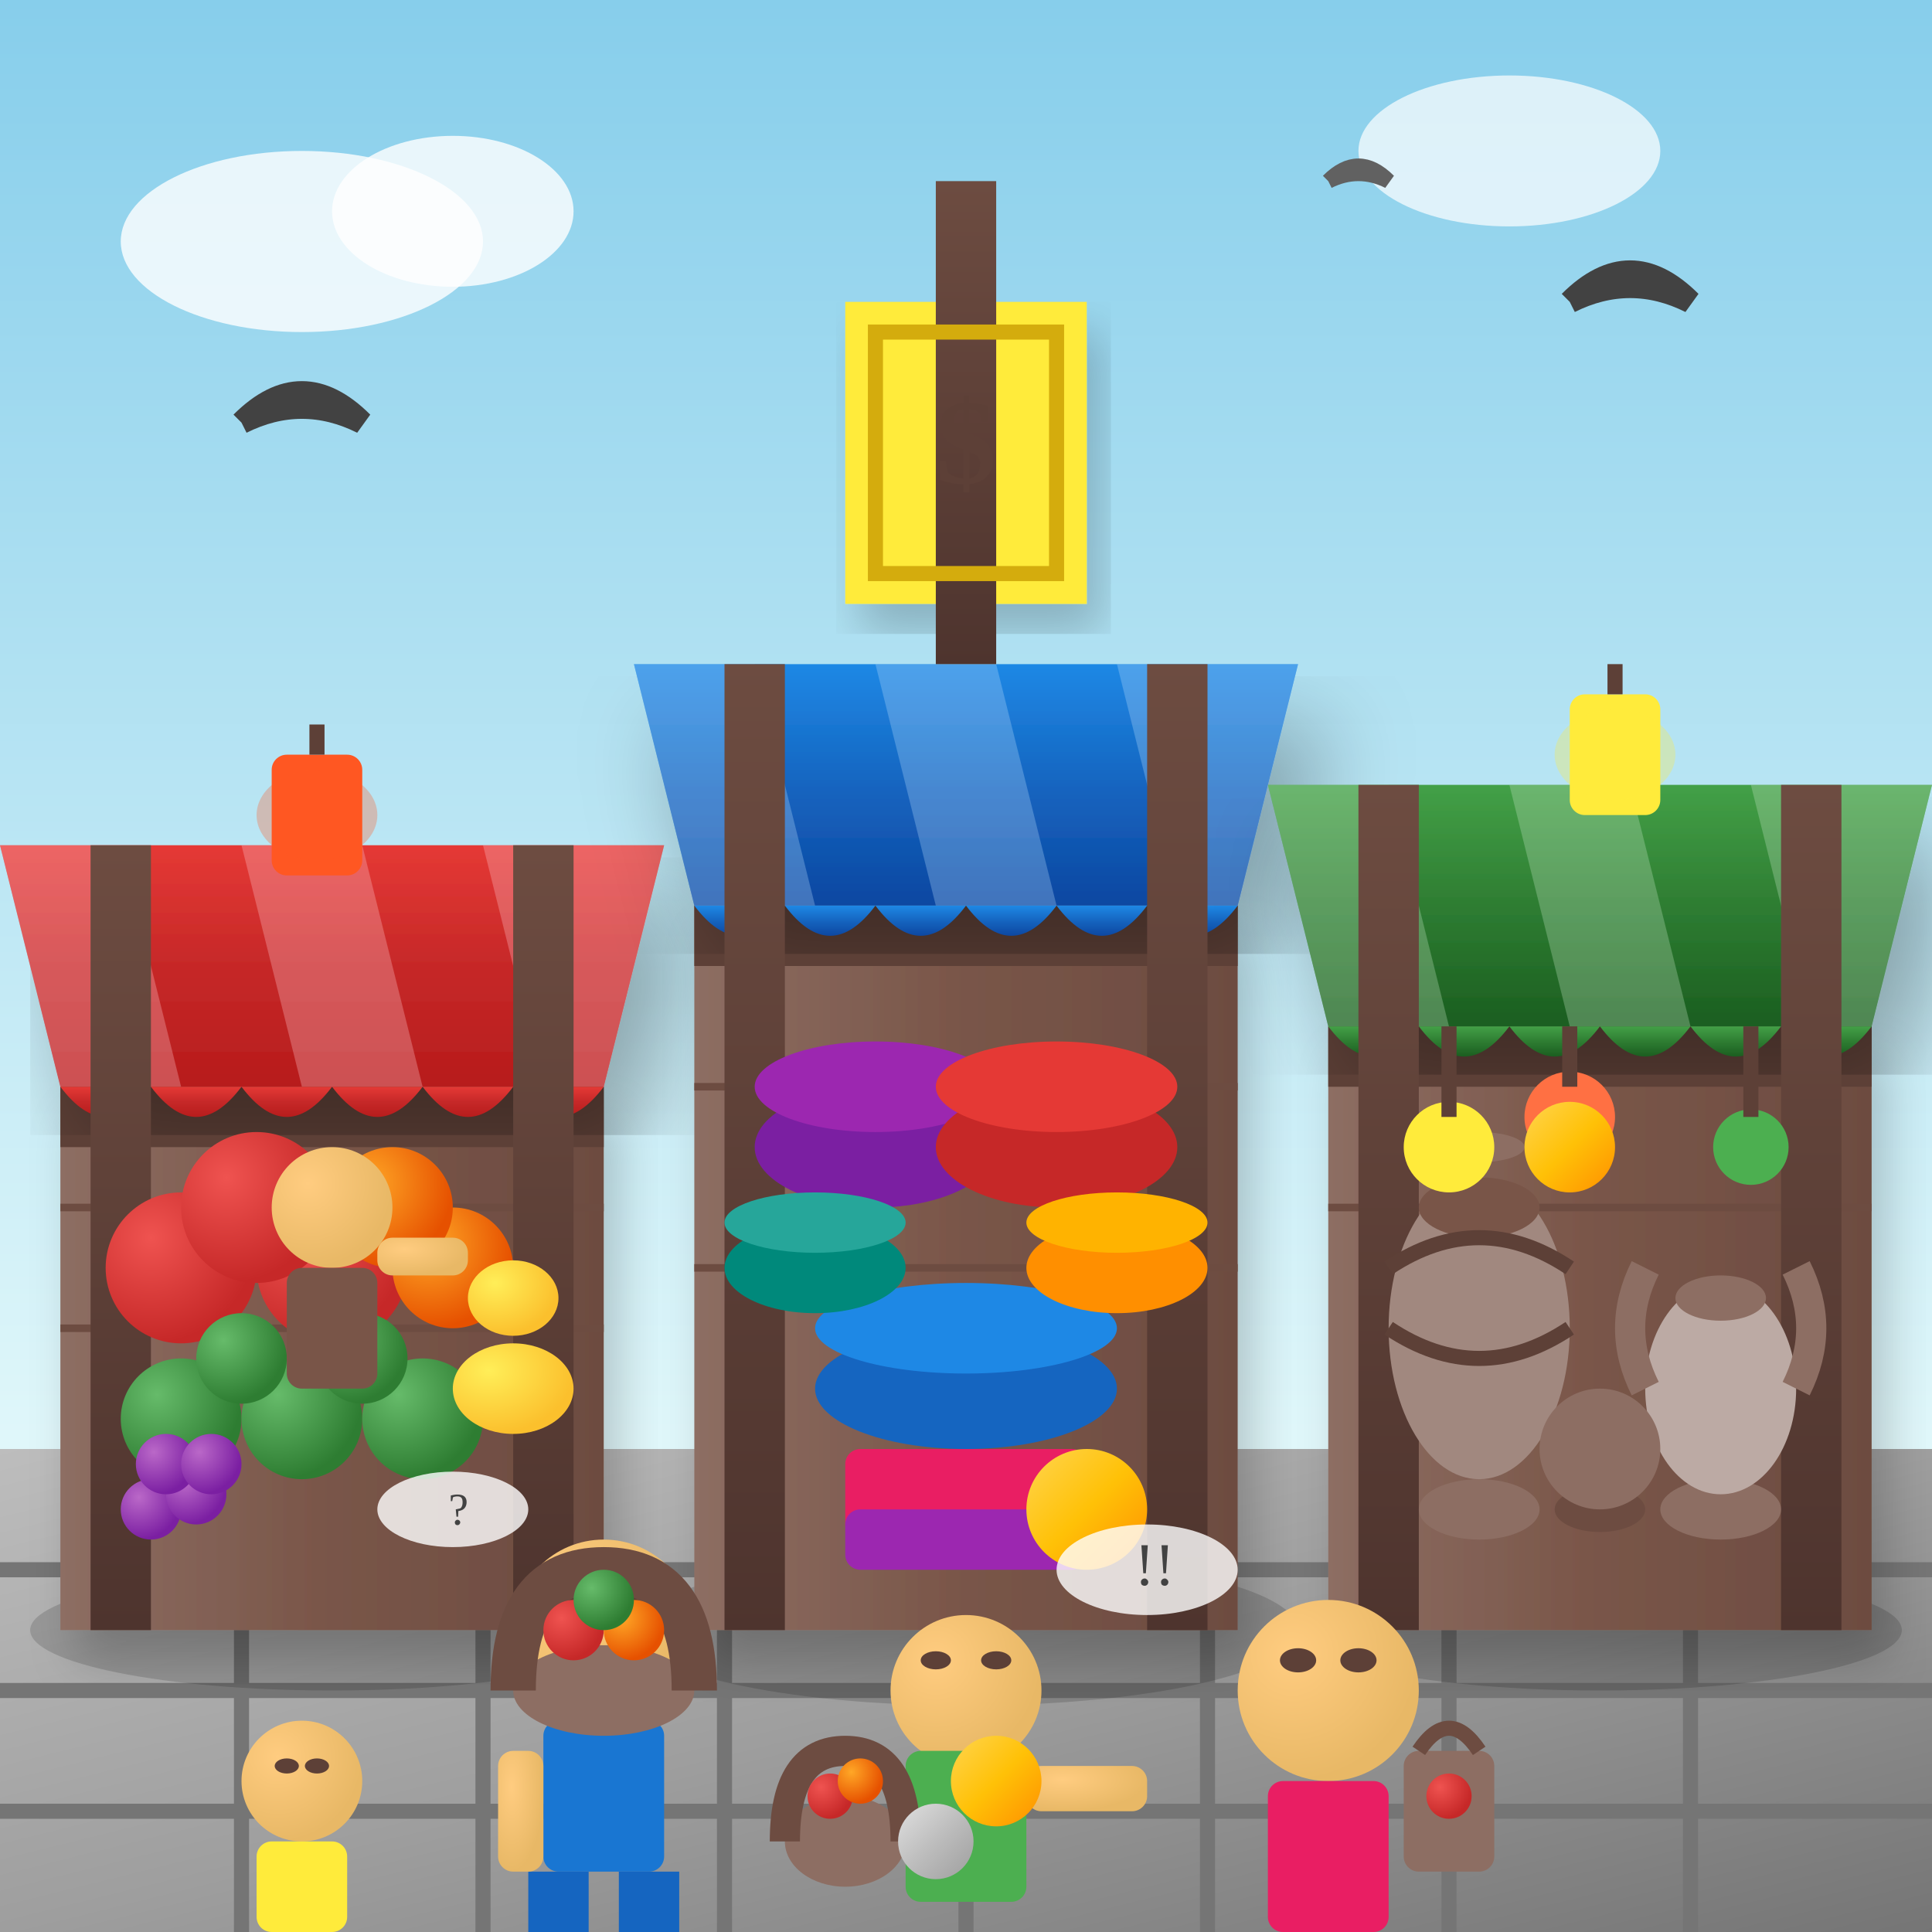
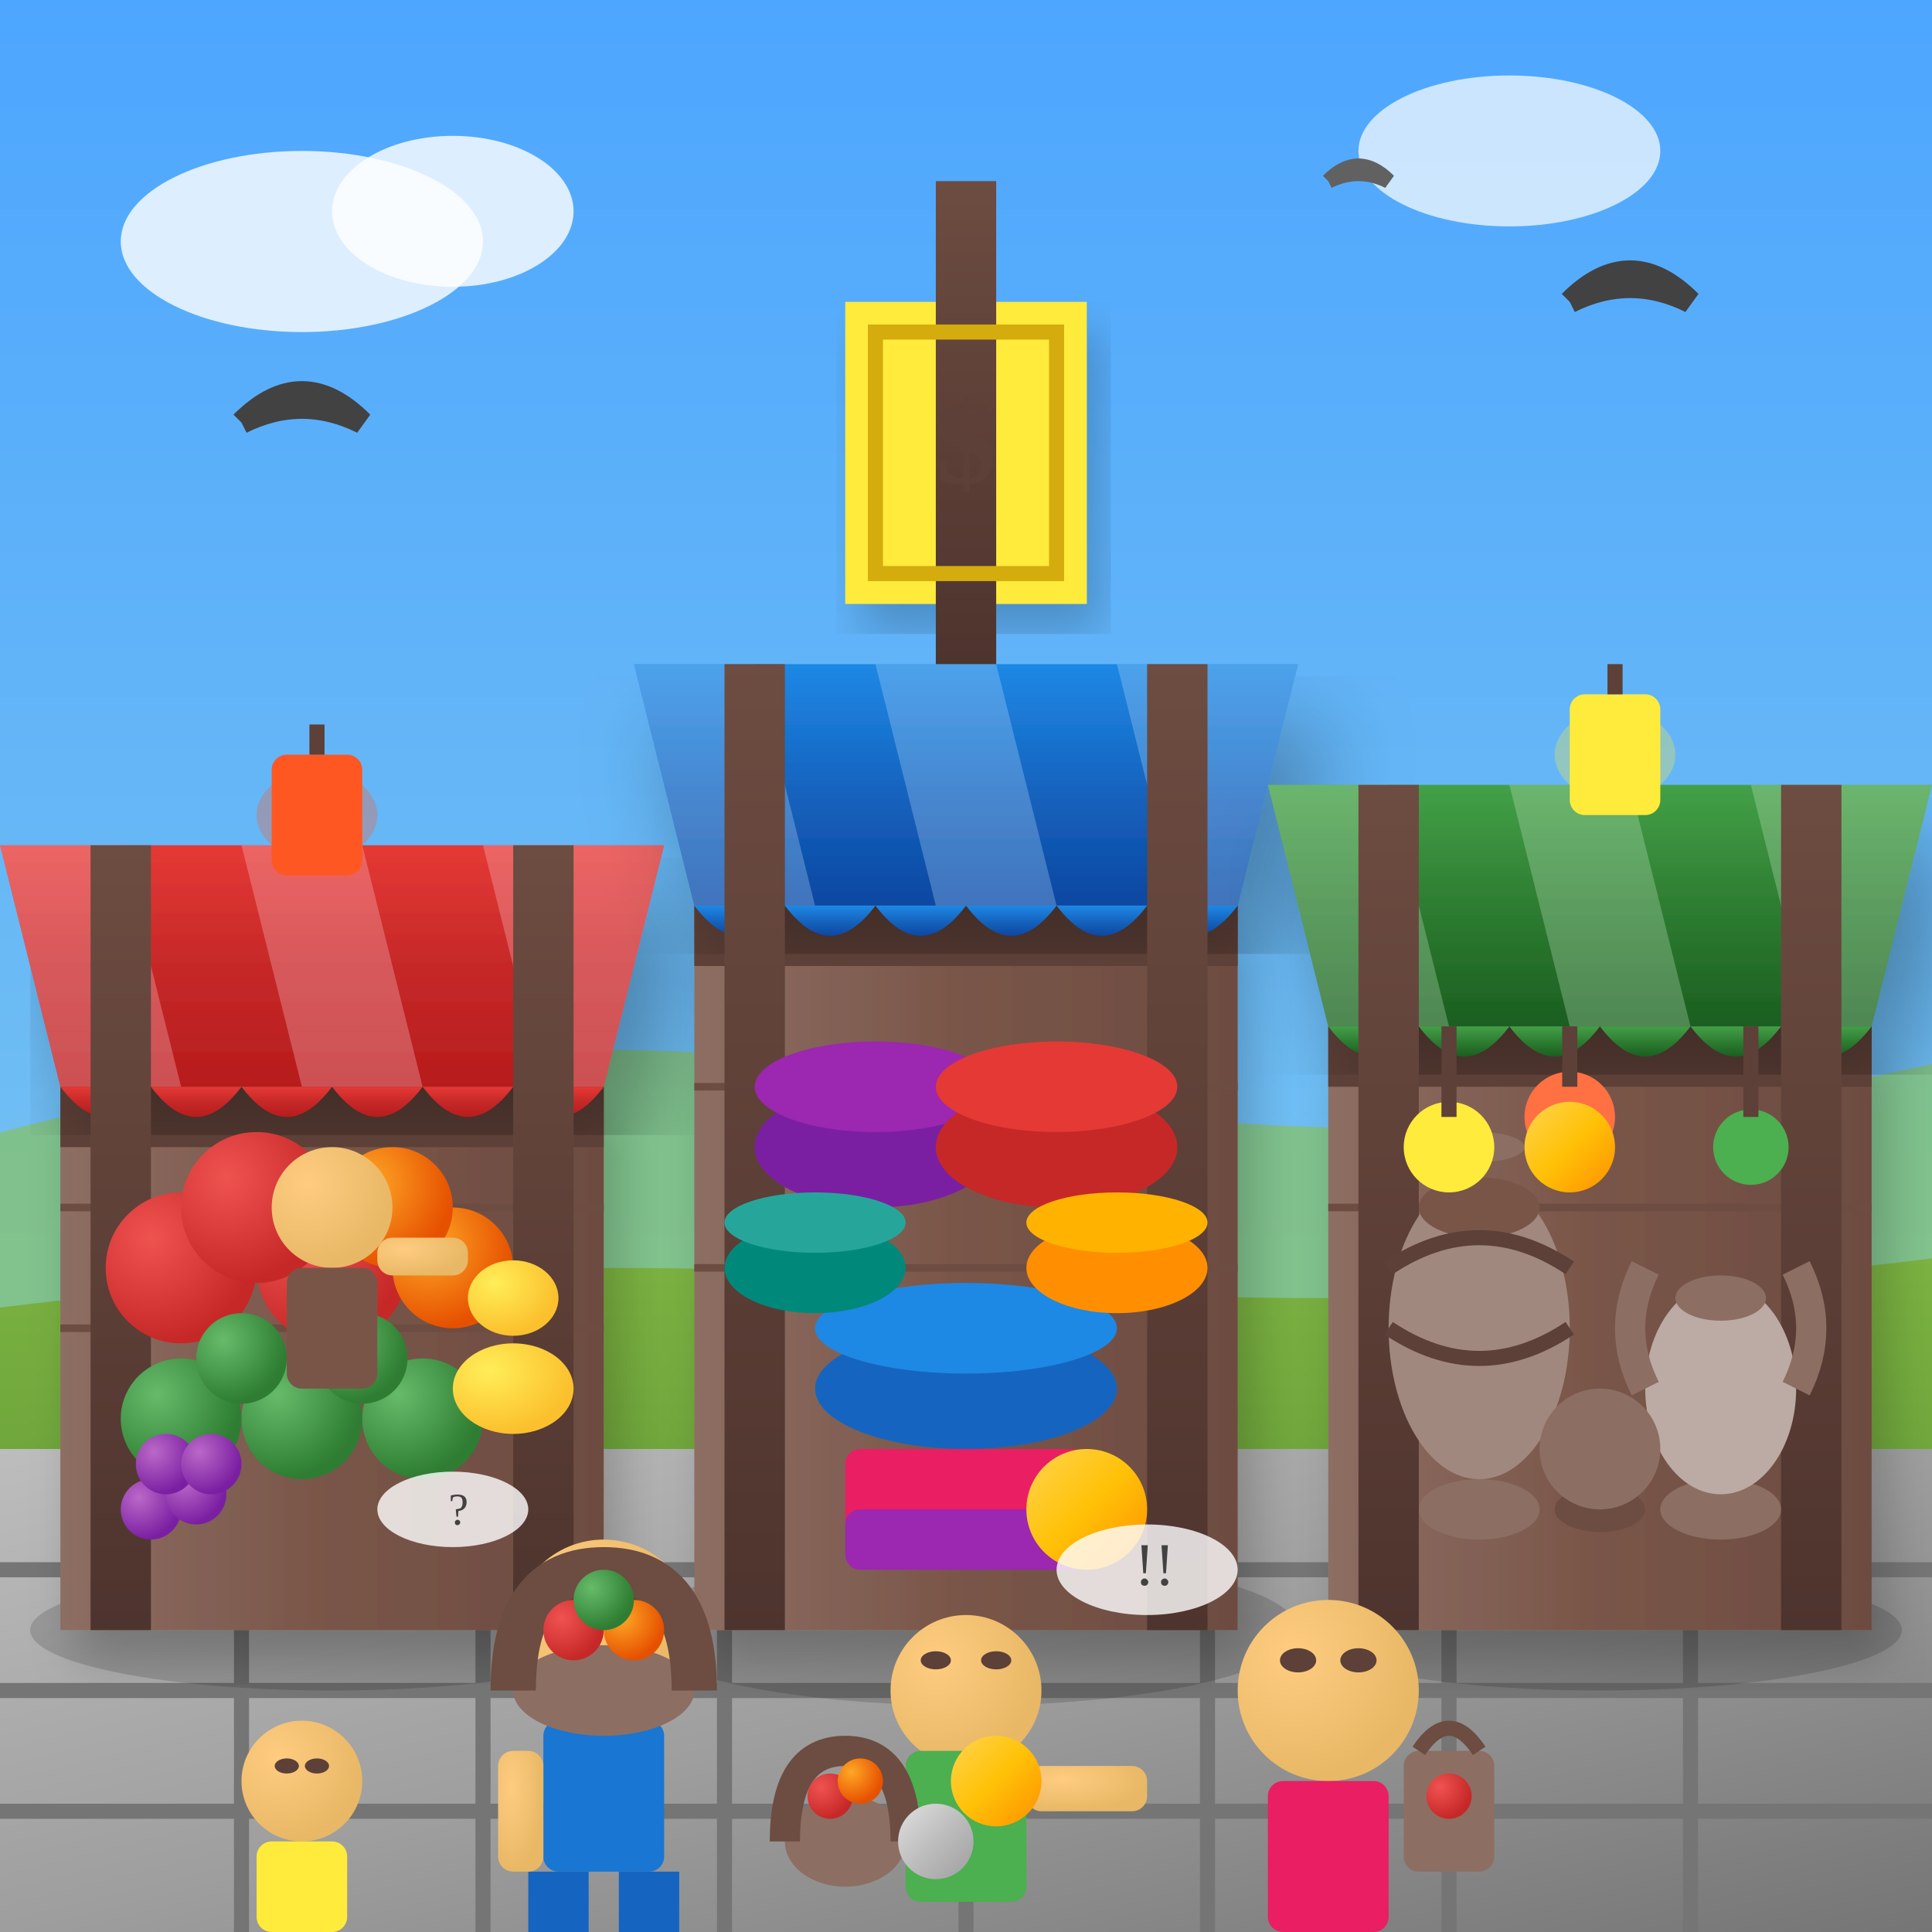
<svg xmlns="http://www.w3.org/2000/svg" viewBox="0 0 128 128" width="128" height="128">
  <defs>
    <linearGradient id="stoneGround" x1="0%" y1="0%" x2="100%" y2="100%">
      <stop offset="0%" style="stop-color:#BDBDBD" />
      <stop offset="50%" style="stop-color:#9E9E9E" />
      <stop offset="100%" style="stop-color:#757575" />
    </linearGradient>
    <linearGradient id="skyGradient" x1="0%" y1="0%" x2="0%" y2="100%">
      <stop offset="0%" style="stop-color:#87CEEB" />
      <stop offset="100%" style="stop-color:#E0F7FA" />
    </linearGradient>
    <linearGradient id="redAwning" x1="0%" y1="0%" x2="0%" y2="100%">
      <stop offset="0%" style="stop-color:#E53935" />
      <stop offset="50%" style="stop-color:#C62828" />
      <stop offset="100%" style="stop-color:#B71C1C" />
    </linearGradient>
    <linearGradient id="blueAwning" x1="0%" y1="0%" x2="0%" y2="100%">
      <stop offset="0%" style="stop-color:#1E88E5" />
      <stop offset="50%" style="stop-color:#1565C0" />
      <stop offset="100%" style="stop-color:#0D47A1" />
    </linearGradient>
    <linearGradient id="greenAwning" x1="0%" y1="0%" x2="0%" y2="100%">
      <stop offset="0%" style="stop-color:#43A047" />
      <stop offset="50%" style="stop-color:#2E7D32" />
      <stop offset="100%" style="stop-color:#1B5E20" />
    </linearGradient>
    <linearGradient id="woodStall" x1="0%" y1="0%" x2="100%" y2="0%">
      <stop offset="0%" style="stop-color:#8D6E63" />
      <stop offset="50%" style="stop-color:#795548" />
      <stop offset="100%" style="stop-color:#6D4C41" />
    </linearGradient>
    <linearGradient id="woodDark" x1="0%" y1="0%" x2="0%" y2="100%">
      <stop offset="0%" style="stop-color:#6D4C41" />
      <stop offset="100%" style="stop-color:#4E342E" />
    </linearGradient>
    <linearGradient id="goldCoin" x1="0%" y1="0%" x2="100%" y2="100%">
      <stop offset="0%" style="stop-color:#FFD54F" />
      <stop offset="50%" style="stop-color:#FFC107" />
      <stop offset="100%" style="stop-color:#FF8F00" />
    </linearGradient>
    <linearGradient id="silverCoin" x1="0%" y1="0%" x2="100%" y2="100%">
      <stop offset="0%" style="stop-color:#E0E0E0" />
      <stop offset="50%" style="stop-color:#BDBDBD" />
      <stop offset="100%" style="stop-color:#9E9E9E" />
    </linearGradient>
    <radialGradient id="fruitRed" cx="30%" cy="30%" r="70%">
      <stop offset="0%" style="stop-color:#EF5350" />
      <stop offset="100%" style="stop-color:#C62828" />
    </radialGradient>
    <radialGradient id="fruitOrange" cx="30%" cy="30%" r="70%">
      <stop offset="0%" style="stop-color:#FFA726" />
      <stop offset="100%" style="stop-color:#E65100" />
    </radialGradient>
    <radialGradient id="fruitGreen" cx="30%" cy="30%" r="70%">
      <stop offset="0%" style="stop-color:#66BB6A" />
      <stop offset="100%" style="stop-color:#2E7D32" />
    </radialGradient>
    <radialGradient id="fruitYellow" cx="30%" cy="30%" r="70%">
      <stop offset="0%" style="stop-color:#FFEE58" />
      <stop offset="100%" style="stop-color:#FBC02D" />
    </radialGradient>
    <radialGradient id="fruitPurple" cx="30%" cy="30%" r="70%">
      <stop offset="0%" style="stop-color:#BA68C8" />
      <stop offset="100%" style="stop-color:#7B1FA2" />
    </radialGradient>
    <radialGradient id="skinTone" cx="30%" cy="30%" r="70%">
      <stop offset="0%" style="stop-color:#FFCC80" />
      <stop offset="100%" style="stop-color:#E8B866" />
    </radialGradient>
    <filter id="dropShadow" x="-20%" y="-20%" width="140%" height="140%">
      <feDropShadow dx="2" dy="4" stdDeviation="3" flood-opacity="0.3" />
    </filter>
    <filter id="softShadow" x="-10%" y="-10%" width="120%" height="120%">
      <feDropShadow dx="1" dy="2" stdDeviation="1.5" flood-opacity="0.2" />
    </filter>
+     <linearGradient id="sky" x1="0%" y1="0%" x2="0%" y2="100%">
+       <stop offset="0%" style="stop-color:#4da6ff" />
+       <stop offset="100%" style="stop-color:#87ceeb" />
+     </linearGradient>
+     <linearGradient id="grass" x1="0%" y1="0%" x2="0%" y2="100%">
+       <stop offset="0%" style="stop-color:#7cb342" />
+       <stop offset="100%" style="stop-color:#558b2f" />
+     </linearGradient>
  </defs>
-   <rect x="0" y="0" width="128" height="96" fill="url(#skyGradient)" />
+   <rect width="128" height="128" fill="url(#sky)" />
+   <path d="M-10,78 Q30,65 64,72 Q98,79 138,68 L138,88 L-10,88 Z" fill="#8bc34a" opacity="0.6" />
+   <path d="M-10,128 L-10,88 Q30,82 64,85 Q98,88 138,82 L138,128 Z" fill="url(#grass)" />
  <ellipse cx="20" cy="16" rx="12" ry="6" fill="#FFFFFF" opacity="0.8">
    <animate attributeName="cx" values="20;35;20" dur="20s" repeatCount="indefinite" />
  </ellipse>
  <ellipse cx="30" cy="14" rx="8" ry="5" fill="#FFFFFF" opacity="0.8">
    <animate attributeName="cx" values="30;45;30" dur="20s" repeatCount="indefinite" />
  </ellipse>
  <ellipse cx="100" cy="10" rx="10" ry="5" fill="#FFFFFF" opacity="0.7">
    <animate attributeName="cx" values="100;85;100" dur="25s" repeatCount="indefinite" />
  </ellipse>
  <rect x="0" y="96" width="128" height="32" fill="url(#stoneGround)" />
  <line x1="0" y1="104" x2="128" y2="104" stroke="#757575" stroke-width="1" />
  <line x1="0" y1="112" x2="128" y2="112" stroke="#757575" stroke-width="1" />
  <line x1="0" y1="120" x2="128" y2="120" stroke="#757575" stroke-width="1" />
  <line x1="16" y1="96" x2="16" y2="128" stroke="#757575" stroke-width="1" />
  <line x1="32" y1="96" x2="32" y2="128" stroke="#757575" stroke-width="1" />
  <line x1="48" y1="96" x2="48" y2="128" stroke="#757575" stroke-width="1" />
  <line x1="64" y1="96" x2="64" y2="128" stroke="#757575" stroke-width="1" />
  <line x1="80" y1="96" x2="80" y2="128" stroke="#757575" stroke-width="1" />
  <line x1="96" y1="96" x2="96" y2="128" stroke="#757575" stroke-width="1" />
  <line x1="112" y1="96" x2="112" y2="128" stroke="#757575" stroke-width="1" />
  <ellipse cx="22" cy="108" rx="20" ry="4" fill="#000000" opacity="0.15" />
  <ellipse cx="64" cy="108" rx="22" ry="5" fill="#000000" opacity="0.15" />
  <ellipse cx="106" cy="108" rx="20" ry="4" fill="#000000" opacity="0.15" />
  <rect x="4" y="72" width="36" height="36" fill="url(#woodStall)" filter="url(#softShadow)" />
  <rect x="4" y="72" width="36" height="4" fill="#5D4037" />
  <line x1="4" y1="80" x2="40" y2="80" stroke="#6D4C41" stroke-width="0.5" />
  <line x1="4" y1="88" x2="40" y2="88" stroke="#6D4C41" stroke-width="0.5" />
  <g>
    <animateTransform attributeName="transform" type="rotate" values="-0.5 22 56;0.5 22 56;-0.5 22 56" dur="4s" repeatCount="indefinite" />
    <polygon points="0,56 44,56 40,72 4,72" fill="url(#redAwning)" filter="url(#dropShadow)" />
    <polygon points="0,56 8,56 12,72 4,72" fill="#FFCDD2" opacity="0.3" />
    <polygon points="16,56 24,56 28,72 20,72" fill="#FFCDD2" opacity="0.3" />
    <polygon points="32,56 44,56 40,72 36,72" fill="#FFCDD2" opacity="0.3" />
    <path d="M4 72 Q7 76, 10 72 Q13 76, 16 72 Q19 76, 22 72 Q25 76, 28 72 Q31 76, 34 72 Q37 76, 40 72" fill="url(#redAwning)" />
  </g>
  <rect x="6" y="56" width="4" height="52" fill="url(#woodDark)" />
  <rect x="34" y="56" width="4" height="52" fill="url(#woodDark)" />
  <circle cx="12" cy="84" r="5" fill="url(#fruitRed)">
    <animate attributeName="r" values="5;5.2;5" dur="2s" repeatCount="indefinite" />
  </circle>
  <circle cx="22" cy="84" r="5" fill="url(#fruitRed)" />
  <circle cx="17" cy="80" r="5" fill="url(#fruitRed)" />
  <circle cx="30" cy="84" r="4" fill="url(#fruitOrange)" />
  <circle cx="26" cy="80" r="4" fill="url(#fruitOrange)" />
  <circle cx="12" cy="94" r="4" fill="url(#fruitGreen)" />
  <circle cx="20" cy="94" r="4" fill="url(#fruitGreen)" />
  <circle cx="28" cy="94" r="4" fill="url(#fruitGreen)" />
  <circle cx="16" cy="90" r="3" fill="url(#fruitGreen)" />
  <circle cx="24" cy="90" r="3" fill="url(#fruitGreen)" />
  <ellipse cx="34" cy="92" rx="4" ry="3" fill="url(#fruitYellow)" />
  <ellipse cx="34" cy="86" rx="3" ry="2.5" fill="url(#fruitYellow)" />
  <g>
    <animate attributeName="opacity" values="1;0.9;1" dur="1.5s" repeatCount="indefinite" />
    <circle cx="10" cy="100" r="2" fill="url(#fruitPurple)" />
    <circle cx="13" cy="99" r="2" fill="url(#fruitPurple)" />
    <circle cx="11" cy="97" r="2" fill="url(#fruitPurple)" />
    <circle cx="14" cy="97" r="2" fill="url(#fruitPurple)" />
  </g>
  <rect x="46" y="60" width="36" height="48" fill="url(#woodStall)" filter="url(#softShadow)" />
  <rect x="46" y="60" width="36" height="4" fill="#5D4037" />
  <line x1="46" y1="72" x2="82" y2="72" stroke="#6D4C41" stroke-width="0.5" />
  <line x1="46" y1="84" x2="82" y2="84" stroke="#6D4C41" stroke-width="0.5" />
  <g>
    <animateTransform attributeName="transform" type="rotate" values="0.5 64 44;-0.5 64 44;0.5 64 44" dur="5s" repeatCount="indefinite" />
    <polygon points="42,44 86,44 82,60 46,60" fill="url(#blueAwning)" filter="url(#dropShadow)" />
    <polygon points="42,44 50,44 54,60 46,60" fill="#BBDEFB" opacity="0.3" />
    <polygon points="58,44 66,44 70,60 62,60" fill="#BBDEFB" opacity="0.3" />
    <polygon points="74,44 86,44 82,60 78,60" fill="#BBDEFB" opacity="0.3" />
    <path d="M46 60 Q49 64, 52 60 Q55 64, 58 60 Q61 64, 64 60 Q67 64, 70 60 Q73 64, 76 60 Q79 64, 82 60" fill="url(#blueAwning)" />
  </g>
  <rect x="48" y="44" width="4" height="64" fill="url(#woodDark)" />
  <rect x="76" y="44" width="4" height="64" fill="url(#woodDark)" />
  <ellipse cx="58" cy="76" rx="8" ry="4" fill="#7B1FA2">
    <animate attributeName="opacity" values="1;0.95;1" dur="3s" repeatCount="indefinite" />
  </ellipse>
  <ellipse cx="58" cy="72" rx="8" ry="3" fill="#9C27B0" />
  <ellipse cx="70" cy="76" rx="8" ry="4" fill="#C62828" />
  <ellipse cx="70" cy="72" rx="8" ry="3" fill="#E53935" />
  <ellipse cx="64" cy="92" rx="10" ry="4" fill="#1565C0" />
  <ellipse cx="64" cy="88" rx="10" ry="3" fill="#1E88E5" />
  <ellipse cx="54" cy="84" rx="6" ry="3" fill="#00897B" />
  <ellipse cx="54" cy="81" rx="6" ry="2" fill="#26A69A" />
  <ellipse cx="74" cy="84" rx="6" ry="3" fill="#FF8F00" />
  <ellipse cx="74" cy="81" rx="6" ry="2" fill="#FFB300" />
  <rect x="56" y="96" width="16" height="6" rx="1" fill="#E91E63" />
  <rect x="56" y="100" width="16" height="4" rx="1" fill="#9C27B0" />
  <rect x="88" y="68" width="36" height="40" fill="url(#woodStall)" filter="url(#softShadow)" />
  <rect x="88" y="68" width="36" height="4" fill="#5D4037" />
  <line x1="88" y1="80" x2="124" y2="80" stroke="#6D4C41" stroke-width="0.5" />
  <g>
    <animateTransform attributeName="transform" type="rotate" values="-0.3 106 52;0.3 106 52;-0.3 106 52" dur="4.5s" repeatCount="indefinite" />
    <polygon points="84,52 128,52 124,68 88,68" fill="url(#greenAwning)" filter="url(#dropShadow)" />
    <polygon points="84,52 92,52 96,68 88,68" fill="#C8E6C9" opacity="0.3" />
    <polygon points="100,52 108,52 112,68 104,68" fill="#C8E6C9" opacity="0.3" />
    <polygon points="116,52 128,52 124,68 120,68" fill="#C8E6C9" opacity="0.3" />
    <path d="M88 68 Q91 72, 94 68 Q97 72, 100 68 Q103 72, 106 68 Q109 72, 112 68 Q115 72, 118 68 Q121 72, 124 68" fill="url(#greenAwning)" />
  </g>
  <rect x="90" y="52" width="4" height="56" fill="url(#woodDark)" />
  <rect x="118" y="52" width="4" height="56" fill="url(#woodDark)" />
  <ellipse cx="98" cy="100" rx="4" ry="2" fill="#8D6E63" />
  <ellipse cx="98" cy="88" rx="6" ry="10" fill="#A1887F" />
  <ellipse cx="98" cy="80" rx="4" ry="2" fill="#795548" />
  <ellipse cx="98" cy="76" rx="3" ry="1" fill="#8D6E63" />
  <path d="M92 88 Q98 92, 104 88" fill="none" stroke="#5D4037" stroke-width="1" />
  <path d="M92 84 Q98 80, 104 84" fill="none" stroke="#5D4037" stroke-width="1" />
  <ellipse cx="114" cy="100" rx="4" ry="2" fill="#8D6E63" />
  <ellipse cx="114" cy="92" rx="5" ry="7" fill="#BCAAA4" />
  <ellipse cx="114" cy="86" rx="3" ry="1.5" fill="#8D6E63" />
  <path d="M109 92 Q107 88, 109 84" fill="none" stroke="#8D6E63" stroke-width="2" />
  <path d="M119 92 Q121 88, 119 84" fill="none" stroke="#8D6E63" stroke-width="2" />
  <ellipse cx="106" cy="100" rx="3" ry="1.5" fill="#6D4C41" />
  <ellipse cx="106" cy="96" rx="4" ry="4" fill="#8D6E63" />
  <g>
    <animateTransform attributeName="transform" type="rotate" values="-5 96 68;5 96 68;-5 96 68" dur="2s" repeatCount="indefinite" />
    <circle cx="96" cy="76" r="3" fill="#FFEB3B" />
    <line x1="96" y1="68" x2="96" y2="74" stroke="#5D4037" stroke-width="1" />
  </g>
  <g>
    <animateTransform attributeName="transform" type="rotate" values="3 104 68;-3 104 68;3 104 68" dur="2.3s" repeatCount="indefinite" />
    <circle cx="104" cy="74" r="3" fill="#FF7043" />
    <line x1="104" y1="68" x2="104" y2="72" stroke="#5D4037" stroke-width="1" />
  </g>
  <g>
    <animateTransform attributeName="transform" type="rotate" values="-4 116 68;4 116 68;-4 116 68" dur="1.8s" repeatCount="indefinite" />
    <circle cx="116" cy="76" r="2.5" fill="#4CAF50" />
    <line x1="116" y1="68" x2="116" y2="74" stroke="#5D4037" stroke-width="1" />
  </g>
  <g>
    <animateTransform attributeName="transform" type="translate" values="0,0;-20,0;0,0" dur="4s" repeatCount="indefinite" />
    <circle cx="40" cy="108" r="6" fill="url(#skinTone)" />
    <ellipse cx="38" cy="106" rx="1.2" ry="0.8" fill="#5D4037" />
    <ellipse cx="42" cy="106" rx="1.2" ry="0.8" fill="#5D4037" />
    <path d="M37 110 Q40 111, 43 110" fill="none" stroke="#795548" stroke-width="0.5" />
    <rect x="36" y="114" width="8" height="10" fill="#1976D2" rx="1" />
    <rect x="35" y="124" width="4" height="4" fill="#1565C0" />
    <rect x="41" y="124" width="4" height="4" fill="#1565C0">
      <animate attributeName="x" values="41;39;41" dur="0.5s" repeatCount="indefinite" />
    </rect>
    <rect x="33" y="116" width="3" height="8" fill="url(#skinTone)" rx="1">
      <animateTransform attributeName="transform" type="rotate" values="-15 34 116;15 34 116;-15 34 116" dur="0.5s" repeatCount="indefinite" />
    </rect>
  </g>
  <g>
    <animateTransform attributeName="transform" type="translate" values="0,0;20,0;0,0" dur="3.5s" repeatCount="indefinite" />
    <circle cx="88" cy="112" r="6" fill="url(#skinTone)" />
    <ellipse cx="86" cy="110" rx="1.2" ry="0.8" fill="#5D4037" />
    <ellipse cx="90" cy="110" rx="1.2" ry="0.8" fill="#5D4037" />
    <rect x="84" y="118" width="8" height="10" fill="#E91E63" rx="1" />
    <rect x="83" y="128" width="4" height="3" fill="#C2185B" />
    <rect x="89" y="128" width="4" height="3" fill="#C2185B" />
    <rect x="93" y="116" width="6" height="8" fill="#8D6E63" rx="1" />
    <path d="M94 116 Q96 113, 98 116" fill="none" stroke="#6D4C41" stroke-width="1" />
    <circle cx="96" cy="119" r="1.5" fill="url(#fruitRed)" />
  </g>
  <g>
    <circle cx="64" cy="112" r="5" fill="url(#skinTone)">
      <animate attributeName="cy" values="112;110;112" dur="1.5s" repeatCount="indefinite" />
    </circle>
    <ellipse cx="62" cy="110" rx="1" ry="0.6" fill="#5D4037" />
    <ellipse cx="66" cy="110" rx="1" ry="0.6" fill="#5D4037" />
    <rect x="60" y="116" width="8" height="10" fill="#4CAF50" rx="1" />
    <rect x="68" y="117" width="8" height="3" fill="url(#skinTone)" rx="1">
      <animate attributeName="width" values="8;10;8" dur="1.5s" repeatCount="indefinite" />
    </rect>
    <ellipse cx="56" cy="122" rx="4" ry="3" fill="#8D6E63" />
    <path d="M52 122 Q52 116, 56 116 Q60 116, 60 122" fill="none" stroke="#6D4C41" stroke-width="2" />
    <circle cx="55" cy="119" r="1.5" fill="url(#fruitRed)" />
    <circle cx="57" cy="118" r="1.5" fill="url(#fruitOrange)" />
  </g>
  <g>
    <animateTransform attributeName="transform" type="translate" values="-30,0;30,0;-30,0" dur="5s" repeatCount="indefinite" />
    <circle cx="20" cy="118" r="4" fill="url(#skinTone)" />
    <ellipse cx="19" cy="117" rx="0.8" ry="0.5" fill="#5D4037" />
    <ellipse cx="21" cy="117" rx="0.8" ry="0.5" fill="#5D4037" />
    <rect x="17" y="122" width="6" height="6" fill="#FFEB3B" rx="1" />
    <rect x="16" y="128" width="3" height="2" fill="#8D6E63">
      <animate attributeName="x" values="16;18;16" dur="0.3s" repeatCount="indefinite" />
    </rect>
    <rect x="21" y="128" width="3" height="2" fill="#8D6E63">
      <animate attributeName="x" values="21;19;21" dur="0.3s" repeatCount="indefinite" />
    </rect>
  </g>
  <g transform="translate(22, 80)">
    <circle cx="0" cy="0" r="4" fill="url(#skinTone)" />
    <rect x="-3" y="4" width="6" height="8" fill="#795548" rx="1" />
    <rect x="3" y="2" width="6" height="2.5" fill="url(#skinTone)" rx="1">
      <animateTransform attributeName="transform" type="rotate" values="-20 3 2;20 3 2;-20 3 2" dur="0.8s" repeatCount="indefinite" />
    </rect>
  </g>
  <circle cx="72" cy="100" r="4" fill="url(#goldCoin)">
    <animate attributeName="cx" values="72;56;72" dur="2.5s" repeatCount="indefinite" />
    <animate attributeName="cy" values="100;96;100" dur="2.5s" repeatCount="indefinite" />
    <animate attributeName="opacity" values="0;1;1;0" dur="2.5s" repeatCount="indefinite" />
  </circle>
  <circle cx="104" cy="76" r="3" fill="url(#goldCoin)">
    <animate attributeName="opacity" values="1;0.5;1" dur="1s" repeatCount="indefinite" />
  </circle>
  <circle cx="66" cy="118" r="3" fill="url(#goldCoin)">
    <animate attributeName="cy" values="118;114;118" dur="1.2s" repeatCount="indefinite" />
  </circle>
  <circle cx="62" cy="122" r="2.5" fill="url(#silverCoin)">
    <animate attributeName="opacity" values="1;0.7;1" dur="0.8s" repeatCount="indefinite" />
  </circle>
  <g>
    <animateTransform attributeName="transform" type="rotate" values="-1 64 12;1 64 12;-1 64 12" dur="3s" repeatCount="indefinite" />
    <rect x="56" y="20" width="16" height="20" fill="#FFEB3B" filter="url(#softShadow)" />
    <polygon points="56,40 64,34 72,40" fill="#FFEB3B" />
    <rect x="62" y="12" width="4" height="32" fill="url(#woodDark)" />
    <text x="64" y="32" text-anchor="middle" font-size="8" fill="#5D4037" font-weight="bold">$</text>
    <rect x="58" y="22" width="12" height="16" fill="none" stroke="#D4AC0D" stroke-width="1" />
  </g>
  <path d="M16 28 Q20 24, 24 28 Q20 26, 16 28" fill="none" stroke="#424242" stroke-width="1.5">
    <animate attributeName="d" values="M16 28 Q20 24, 24 28 Q20 26, 16 28;M16 24 Q20 28, 24 24 Q20 26, 16 24;M16 28 Q20 24, 24 28 Q20 26, 16 28" dur="0.5s" repeatCount="indefinite" />
    <animateTransform attributeName="transform" type="translate" values="0,0;15,-5;0,0" dur="8s" repeatCount="indefinite" />
  </path>
  <path d="M104 20 Q108 16, 112 20 Q108 18, 104 20" fill="none" stroke="#424242" stroke-width="1.5">
    <animate attributeName="d" values="M104 20 Q108 16, 112 20 Q108 18, 104 20;M104 16 Q108 20, 112 16 Q108 18, 104 16;M104 20 Q108 16, 112 20 Q108 18, 104 20" dur="0.6s" repeatCount="indefinite" />
    <animateTransform attributeName="transform" type="translate" values="0,0;-20,-3;0,0" dur="10s" repeatCount="indefinite" />
  </path>
  <path d="M88 12 Q90 10, 92 12 Q90 11, 88 12" fill="none" stroke="#616161" stroke-width="1">
    <animate attributeName="d" values="M88 12 Q90 10, 92 12 Q90 11, 88 12;M88 10 Q90 12, 92 10 Q90 11, 88 10;M88 12 Q90 10, 92 12 Q90 11, 88 12" dur="0.4s" repeatCount="indefinite" />
  </path>
  <ellipse cx="76" cy="104" rx="6" ry="3" fill="#FFFFFF" opacity="0.8">
    <animate attributeName="opacity" values="0;0.9;0.9;0" dur="4s" repeatCount="indefinite" />
  </ellipse>
  <text x="76" y="105" text-anchor="middle" font-size="4" fill="#424242">
    <animate attributeName="opacity" values="0;1;1;0" dur="4s" repeatCount="indefinite" />
    !!
  </text>
  <ellipse cx="30" cy="100" rx="5" ry="2.5" fill="#FFFFFF" opacity="0.8">
    <animate attributeName="opacity" values="0;0;0.9;0.9;0" dur="5s" repeatCount="indefinite" />
  </ellipse>
  <text x="30" y="101" text-anchor="middle" font-size="3" fill="#424242">
    <animate attributeName="opacity" values="0;0;1;1;0" dur="5s" repeatCount="indefinite" />
    ?
  </text>
  <g>
    <rect x="18" y="50" width="6" height="8" rx="1" fill="#FF5722">
      <animate attributeName="opacity" values="1;0.85;1" dur="1.5s" repeatCount="indefinite" />
    </rect>
    <line x1="21" y1="48" x2="21" y2="50" stroke="#5D4037" stroke-width="1" />
    <ellipse cx="21" cy="54" rx="4" ry="3" fill="#FF5722" opacity="0.3">
      <animate attributeName="opacity" values="0.3;0.15;0.3" dur="1.5s" repeatCount="indefinite" />
    </ellipse>
  </g>
  <g>
    <rect x="104" y="46" width="6" height="8" rx="1" fill="#FFEB3B">
      <animate attributeName="opacity" values="1;0.9;1" dur="1.2s" repeatCount="indefinite" />
    </rect>
    <line x1="107" y1="44" x2="107" y2="46" stroke="#5D4037" stroke-width="1" />
    <ellipse cx="107" cy="50" rx="4" ry="3" fill="#FFEB3B" opacity="0.3">
      <animate attributeName="opacity" values="0.3;0.2;0.3" dur="1.2s" repeatCount="indefinite" />
    </ellipse>
  </g>
  <ellipse cx="40" cy="112" rx="6" ry="3" fill="#8D6E63" />
  <path d="M34 112 Q34 104, 40 104 Q46 104, 46 112" fill="none" stroke="#6D4C41" stroke-width="3" />
  <circle cx="38" cy="108" r="2" fill="url(#fruitRed)" />
  <circle cx="42" cy="108" r="2" fill="url(#fruitOrange)" />
  <circle cx="40" cy="106" r="2" fill="url(#fruitGreen)" />
</svg>
